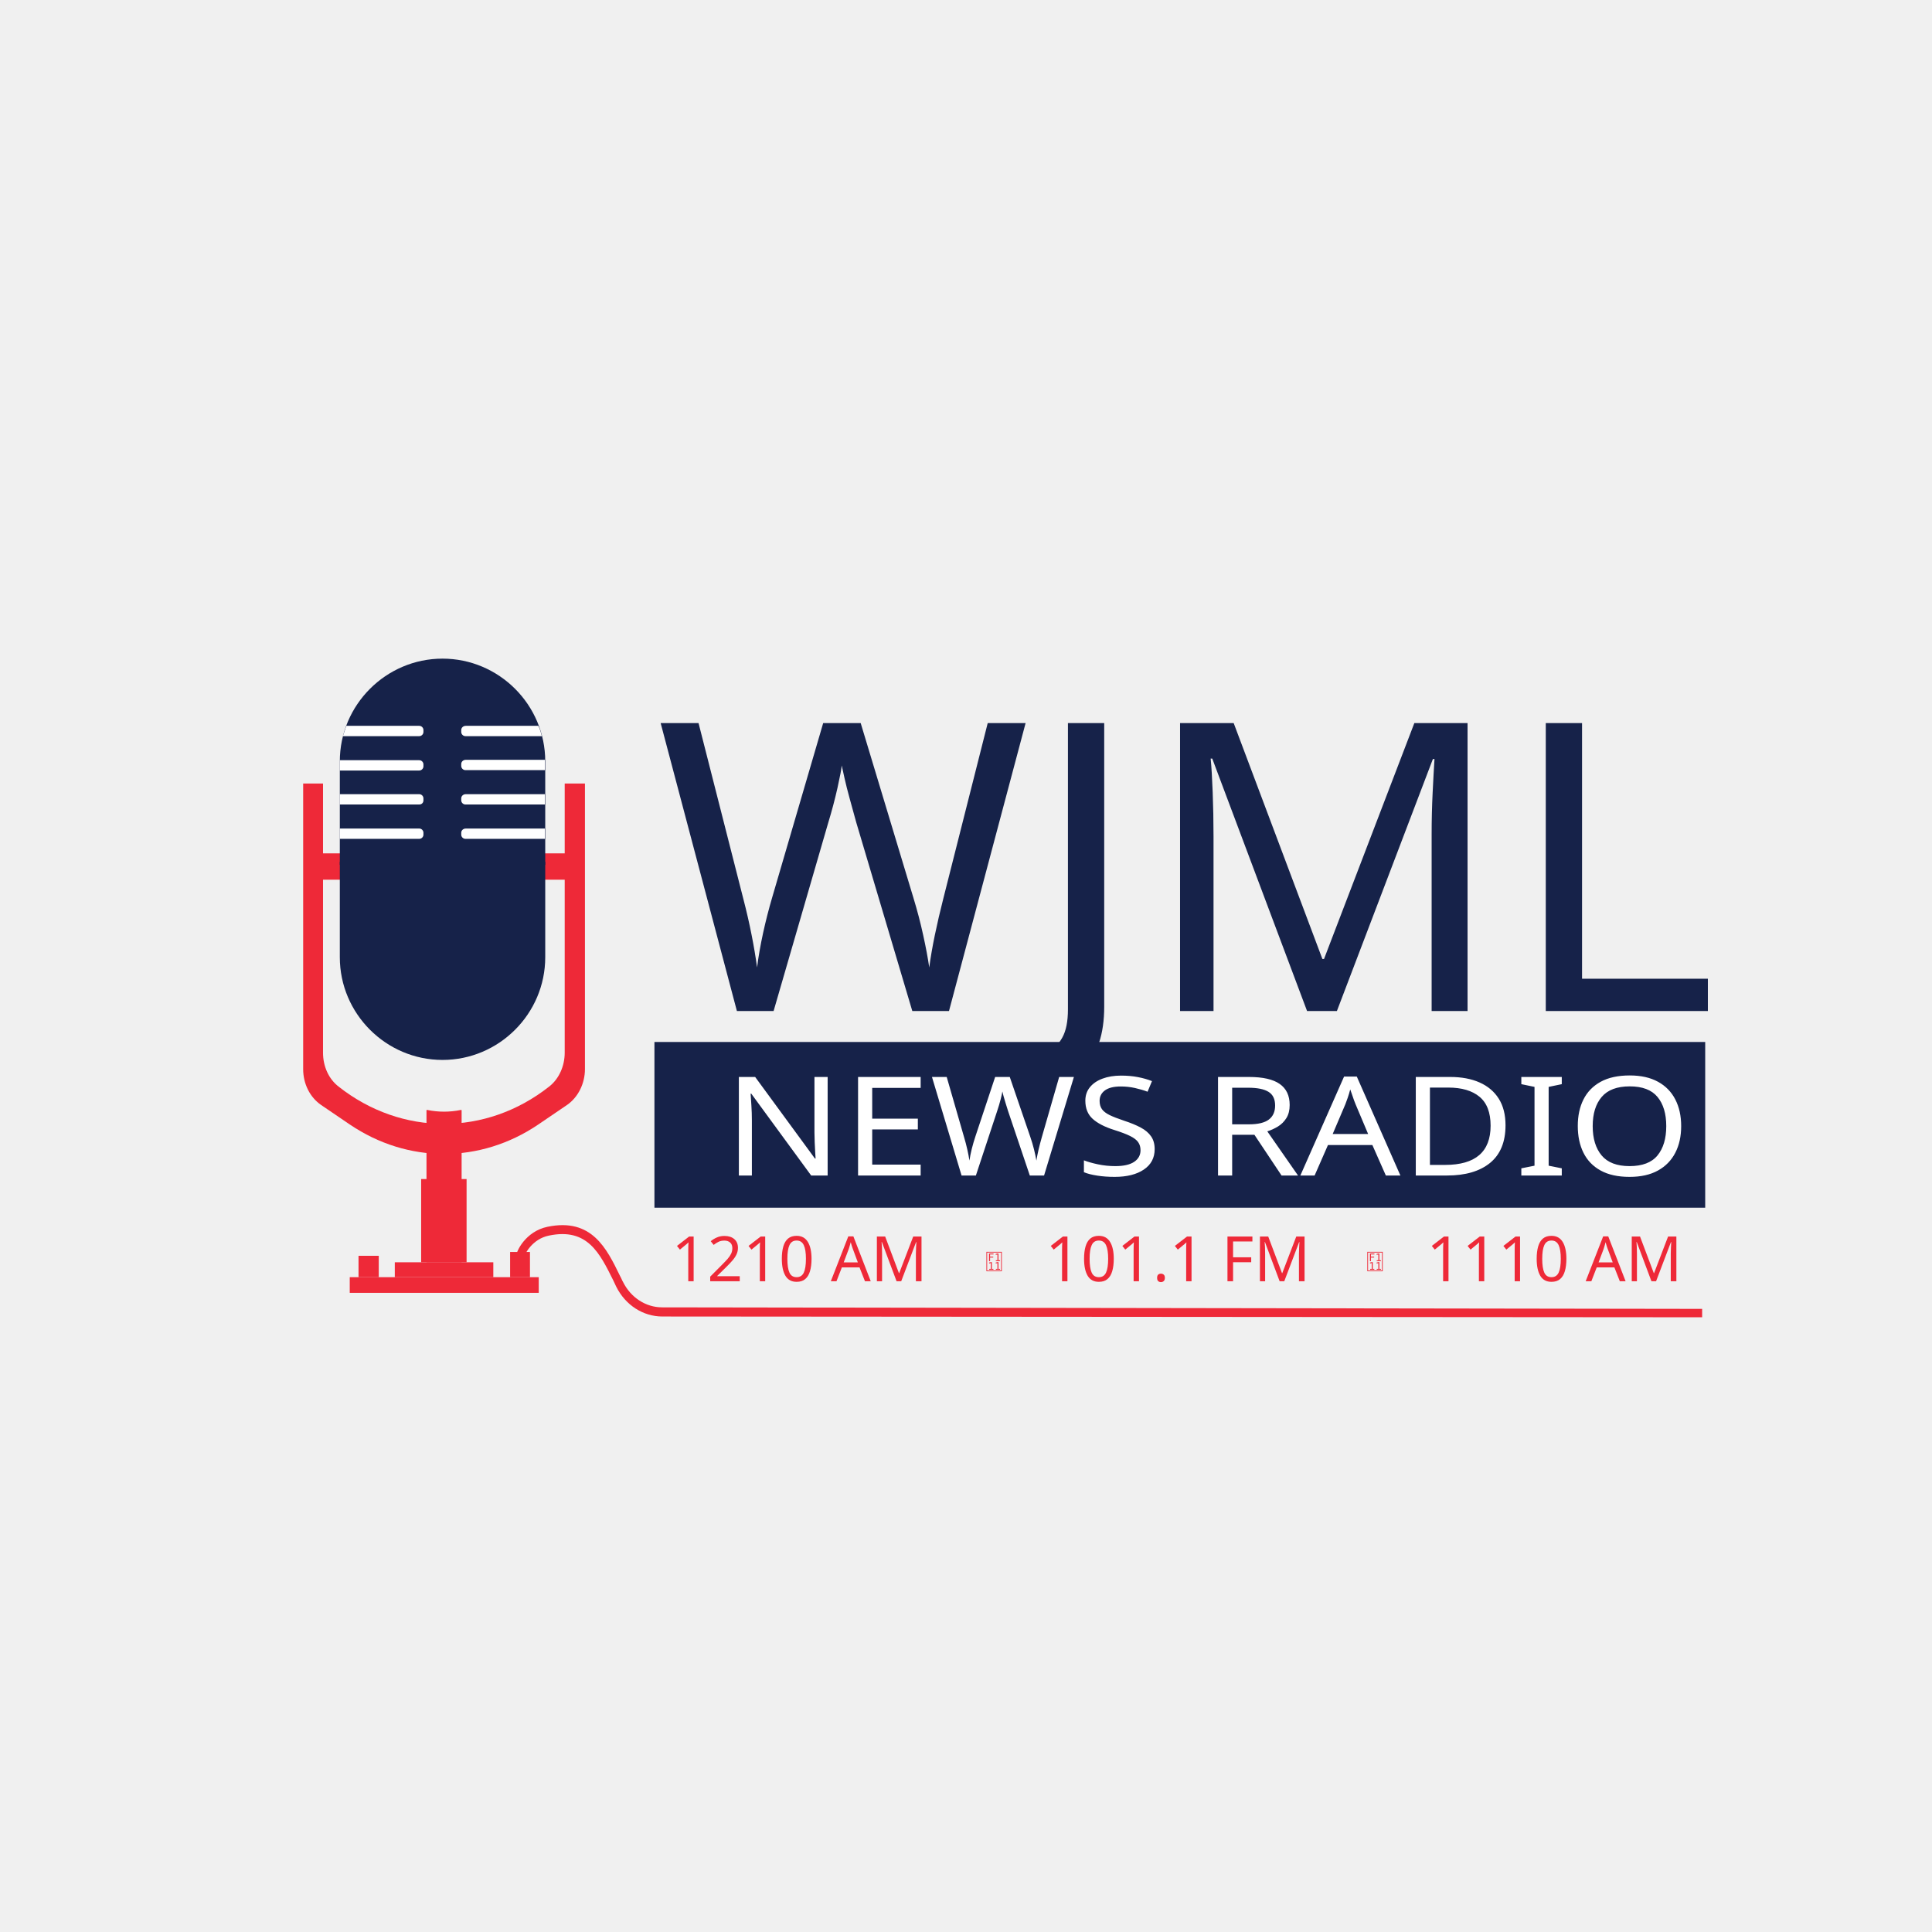
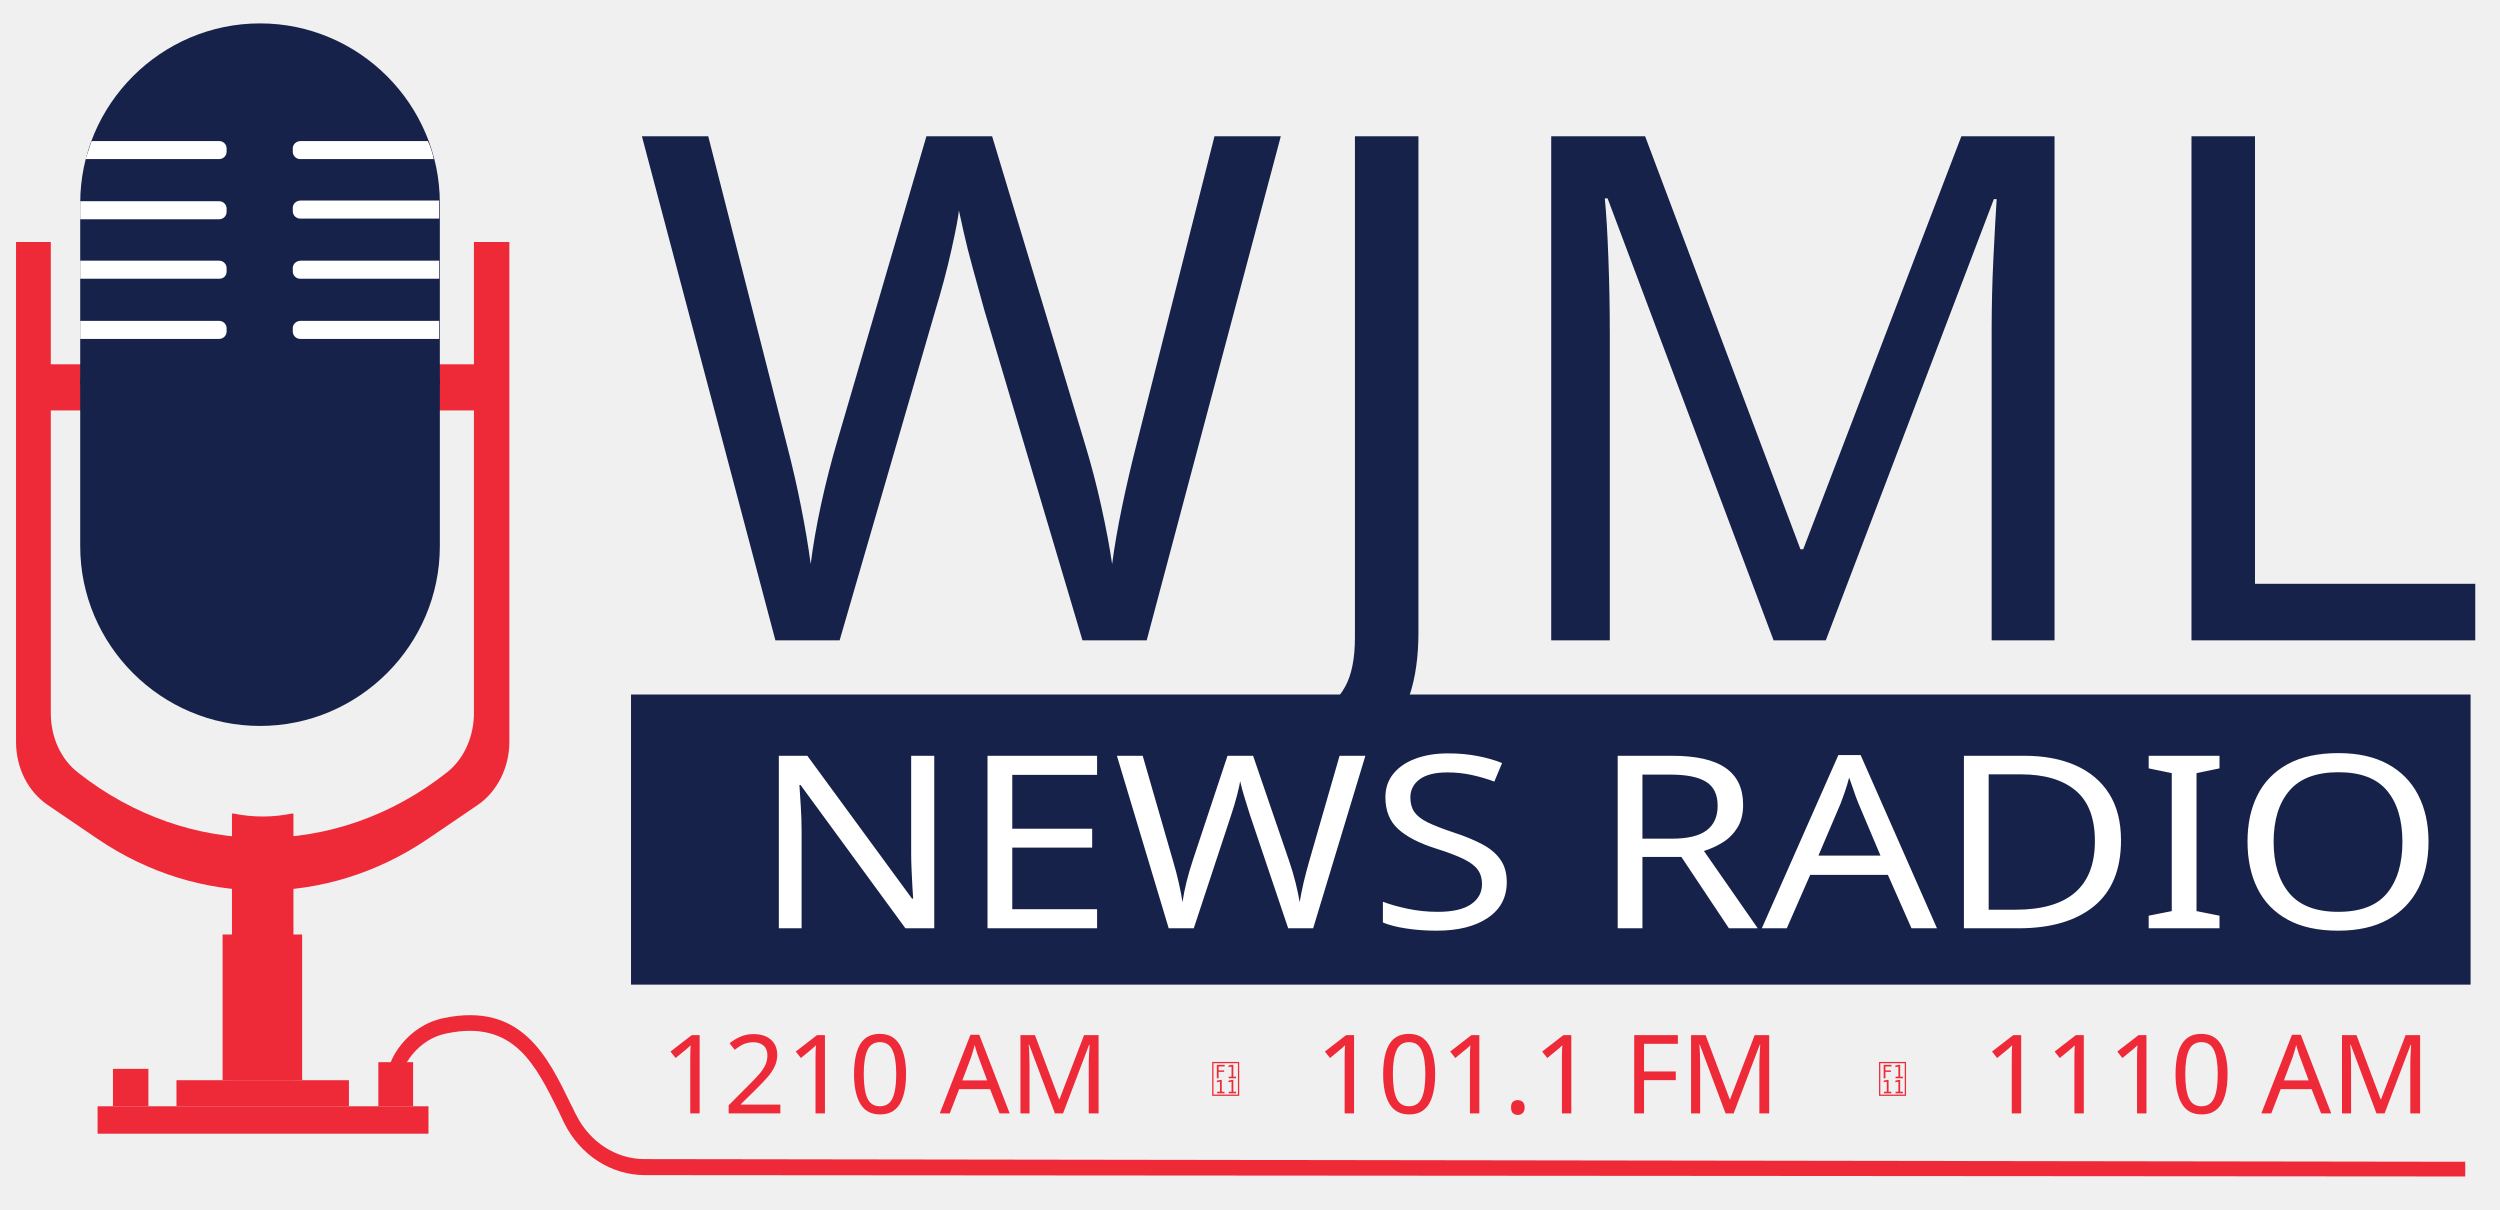
- <svg xmlns="http://www.w3.org/2000/svg" version="1.1" id="Layer_3" x="0px" y="0px" viewBox="0 0 506 506" enable-background="new 0 0 506 506" xml:space="preserve">
+ <svg xmlns="http://www.w3.org/2000/svg" version="1.1" id="Layer_3" x="0px" y="0px" viewBox="0 0 374 181" enable-background="new 0 0 374 181" xml:space="preserve">
  <g>
-     <path fill="#EE2938" d="M111.7,330.6h9.2v-39.8c0-0.1-0.1-0.1-0.2-0.1l0,0c-2.9,0.6-5.9,0.6-8.8,0l0,0c-0.1,0-0.2,0-0.2,0.1V330.6z   " />
-     <rect x="110.3" y="308.8" fill="#EE2938" width="11.9" height="21.8" />
-     <rect x="103.4" y="330.6" fill="#EE2938" width="25.8" height="3.9" />
-     <rect x="91.6" y="334.5" fill="#EE2938" width="49.5" height="4.1" />
-     <rect x="93.9" y="328.9" fill="#EE2938" width="5.3" height="5.6" />
-     <path fill="#EE2938" d="M445.8,345l0-2.2l-272.4-0.4c-4.3,0-8.2-2.6-10.2-6.6c-0.3-0.5-0.5-1.1-0.8-1.6c-3.5-7.2-7.4-15.3-19-12.9   c-5.8,1.2-8.3,6.6-8.2,7.7c0.1,0.6,0.5,1.1,1.1,1.1v-1.1l0.8-0.7c0.2,0.3,0.2,0.7,0.2,0.8c0.1-0.5,2-4.6,6.5-5.5   c10.1-2.1,13.3,4.7,16.8,11.7c0.3,0.6,0.5,1.1,0.8,1.7c2.4,4.8,7,7.8,12.1,7.8L445.8,345z" />
-     <rect x="81.5" y="223.5" fill="#EE2938" width="69.7" height="6.9" />
-     <path fill="#EE2938" d="M84.6,205.2v70.5c0,3.6,1.5,6.9,4.1,8.9v0c16.5,13,38.6,13,55.1,0l0,0c2.6-2,4.1-5.4,4.1-8.9v-70.5h5.3   v74.8c0,3.8-1.8,7.4-4.7,9.4l-7.5,5.1c-15.2,10.3-34.2,10.3-49.4,0l-7.5-5.1c-2.9-2-4.7-5.5-4.7-9.4v-74.8H84.6z" />
-     <rect x="133.6" y="327.9" fill="#EE2938" width="5.2" height="6.6" />
+     <path fill="#EE2938" d="M34.7,161.6h9.2v-39.8c0-0.1-0.1-0.1-0.2-0.1l0,0c-2.9,0.6-5.9,0.6-8.8,0l0,0c-0.1,0-0.2,0-0.2,0.1V161.6z" />
+     <rect x="33.3" y="139.8" fill="#EE2938" width="11.9" height="21.8" />
+     <rect x="26.4" y="161.6" fill="#EE2938" width="25.8" height="3.9" />
+     <rect x="14.6" y="165.5" fill="#EE2938" width="49.5" height="4.1" />
+     <rect x="16.9" y="159.9" fill="#EE2938" width="5.3" height="5.6" />
+     <path fill="#EE2938" d="M368.8,176l0-2.2l-272.4-0.4c-4.3,0-8.2-2.6-10.2-6.6c-0.3-0.5-0.5-1.1-0.8-1.6c-3.5-7.2-7.4-15.3-19-12.9   c-5.8,1.2-8.3,6.6-8.2,7.7c0.1,0.6,0.5,1.1,1.1,1.1v-1.1l0.8-0.7c0.2,0.3,0.2,0.7,0.2,0.8c0.1-0.5,2-4.6,6.5-5.5   c10.1-2.1,13.3,4.7,16.8,11.7c0.3,0.6,0.5,1.1,0.8,1.7c2.4,4.8,7,7.8,12.1,7.8L368.8,176z" />
+     <rect x="4.5" y="54.5" fill="#EE2938" width="69.7" height="6.9" />
+     <path fill="#EE2938" d="M7.6,36.2v70.5c0,3.6,1.5,6.9,4.1,8.9v0c16.5,13,38.6,13,55.1,0l0,0c2.6-2,4.1-5.4,4.1-8.9V36.2h5.3v74.8   c0,3.8-1.8,7.4-4.7,9.4l-7.5,5.1c-15.2,10.3-34.2,10.3-49.4,0l-7.5-5.1c-2.9-2-4.7-5.5-4.7-9.4V36.2H7.6z" />
+     <rect x="56.6" y="158.9" fill="#EE2938" width="5.2" height="6.6" />
  </g>
-   <path id="XMLID_22_" fill="#162249" d="M89,225.7v25c0,14.8,12.1,26.9,26.9,26.9h0c14.8,0,26.9-12.1,26.9-26.9v-25H89z" />
+   <path id="XMLID_22_" fill="#162249" d="M12,56.7v25c0,14.8,12.1,26.9,26.9,26.9h0c14.8,0,26.9-12.1,26.9-26.9v-25H12z" />
  <g id="XMLID_3_">
-     <path id="XMLID_21_" fill="#162249" d="M142.8,226.5v-27.1c0-14.8-12.1-26.9-26.9-26.9h0c-14.8,0-26.9,12.1-26.9,26.9v27.1H142.8z" />
-     <path id="XMLID_20_" fill="#FFFFFF" d="M110.9,191.7v-0.5c0-0.6-0.5-1.1-1.1-1.1H90.7c-0.3,0.9-0.6,1.8-0.9,2.7h20   C110.4,192.8,110.9,192.3,110.9,191.7z" />
-     <path id="XMLID_19_" fill="#FFFFFF" d="M110.9,200.7v-0.5c0-0.6-0.5-1.1-1.1-1.1H89c0,0.1,0,0.2,0,0.3v2.4h20.8   C110.4,201.8,110.9,201.3,110.9,200.7z" />
-     <path id="XMLID_18_" fill="#FFFFFF" d="M110.9,209.6v-0.5c0-0.6-0.5-1.1-1.1-1.1H89v2.7h20.8C110.4,210.7,110.9,210.3,110.9,209.6z   " />
-     <path id="XMLID_17_" fill="#FFFFFF" d="M110.9,218.6v-0.5c0-0.6-0.5-1.1-1.1-1.1H89v2.7h20.8C110.4,219.7,110.9,219.2,110.9,218.6z   " />
-     <path id="XMLID_16_" fill="#FFFFFF" d="M120.8,191.2v0.5c0,0.6,0.5,1.1,1.1,1.1h20c-0.2-0.9-0.5-1.9-0.9-2.7H122   C121.3,190.1,120.8,190.6,120.8,191.2z" />
-     <path id="XMLID_15_" fill="#FFFFFF" d="M120.8,200.1v0.5c0,0.6,0.5,1.1,1.1,1.1h20.8v-2.4c0-0.1,0-0.2,0-0.3H122   C121.3,199,120.8,199.5,120.8,200.1z" />
-     <path id="XMLID_5_" fill="#FFFFFF" d="M120.8,209.1v0.5c0,0.6,0.5,1.1,1.1,1.1h20.8V208H122C121.3,208,120.8,208.5,120.8,209.1z" />
-     <path id="XMLID_4_" fill="#FFFFFF" d="M120.8,218.1v0.5c0,0.6,0.5,1.1,1.1,1.1h20.8V217H122C121.3,217,120.8,217.5,120.8,218.1z" />
+     <path id="XMLID_21_" fill="#162249" d="M65.8,57.5V30.4c0-14.8-12.1-26.9-26.9-26.9h0C24.1,3.5,12,15.6,12,30.4v27.1H65.8z" />
+     <path id="XMLID_20_" fill="#FFFFFF" d="M33.9,22.7v-0.5c0-0.6-0.5-1.1-1.1-1.1H13.7c-0.3,0.9-0.6,1.8-0.9,2.7h20   C33.4,23.8,33.9,23.3,33.9,22.7z" />
+     <path id="XMLID_19_" fill="#FFFFFF" d="M33.9,31.7v-0.5c0-0.6-0.5-1.1-1.1-1.1H12c0,0.1,0,0.2,0,0.3v2.4h20.8   C33.4,32.8,33.9,32.3,33.9,31.7z" />
+     <path id="XMLID_18_" fill="#FFFFFF" d="M33.9,40.6v-0.5c0-0.6-0.5-1.1-1.1-1.1H12v2.7h20.8C33.4,41.7,33.9,41.3,33.9,40.6z" />
+     <path id="XMLID_17_" fill="#FFFFFF" d="M33.9,49.6v-0.5c0-0.6-0.5-1.1-1.1-1.1H12v2.7h20.8C33.4,50.7,33.9,50.2,33.9,49.6z" />
+     <path id="XMLID_16_" fill="#FFFFFF" d="M43.8,22.2v0.5c0,0.6,0.5,1.1,1.1,1.1h20c-0.2-0.9-0.5-1.9-0.9-2.7H45   C44.3,21.1,43.8,21.6,43.8,22.2z" />
+     <path id="XMLID_15_" fill="#FFFFFF" d="M43.8,31.1v0.5c0,0.6,0.5,1.1,1.1,1.1h20.8v-2.4c0-0.1,0-0.2,0-0.3H45   C44.3,30,43.8,30.5,43.8,31.1z" />
+     <path id="XMLID_5_" fill="#FFFFFF" d="M43.8,40.1v0.5c0,0.6,0.5,1.1,1.1,1.1h20.8V39H45C44.3,39,43.8,39.5,43.8,40.1z" />
+     <path id="XMLID_4_" fill="#FFFFFF" d="M43.8,49.1v0.5c0,0.6,0.5,1.1,1.1,1.1h20.8V48H45C44.3,48,43.8,48.5,43.8,49.1z" />
  </g>
-   <rect x="171.4" y="272.9" fill="#162249" width="275.2" height="43.4" />
-   <text transform="matrix(1 0 0 1 171.7647 264.792)" fill="#162249" font-family="'AllerDisplay'" font-size="105.607">WJML</text>
-   <text transform="matrix(1 0 0 0.88 189.5294 307.872)" fill="#FFFFFF" font-family="'AllerDisplay'" font-size="41.077">NEWS RADIO</text>
-   <text transform="matrix(1 0 0 1 175.8541 335.5605)">
+   <rect x="94.4" y="103.9" fill="#162249" width="275.2" height="43.4" />
+   <text transform="matrix(1 0 0 1 94.7647 95.792)" fill="#162249" font-family="'AllerDisplay'" font-size="105.607">WJML</text>
+   <text transform="matrix(1 0 0 0.88 112.5294 138.872)" fill="#FFFFFF" font-family="'AllerDisplay'" font-size="41.077">NEWS RADIO</text>
+   <text transform="matrix(1 0 0 1 98.8541 166.5605)">
    <tspan x="0" y="0" fill="#EE2938" font-family="'CenturyGothic-Bold'" font-size="16.383">1210 AM</tspan>
    <tspan x="68.6" y="-3" fill="#EE2938" font-family="'FontAwesome'" font-size="6">      </tspan>
    <tspan x="77.6" y="0" fill="#EE2938" font-family="'CenturyGothic-Bold'" font-size="16.383"> </tspan>
    <tspan x="82.3" y="-3" fill="#EE2938" font-family="'FontAwesome'" font-size="6">       </tspan>
    <tspan x="97.9" y="0" fill="#EE2938" font-family="'CenturyGothic-Bold'" font-size="16.383">101.1 FM</tspan>
    <tspan x="166.9" y="-3" fill="#EE2938" font-family="'FontAwesome'" font-size="6">      </tspan>
    <tspan x="175.9" y="0" fill="#EE2938" font-family="'CenturyGothic-Bold'" font-size="16.383"> </tspan>
    <tspan x="180.5" y="-3" fill="#EE2938" font-family="'FontAwesome'" font-size="6">        </tspan>
    <tspan x="197.7" y="0" fill="#EE2938" font-family="'CenturyGothic-Bold'" font-size="16.383">1110 AM</tspan>
  </text>
</svg>
